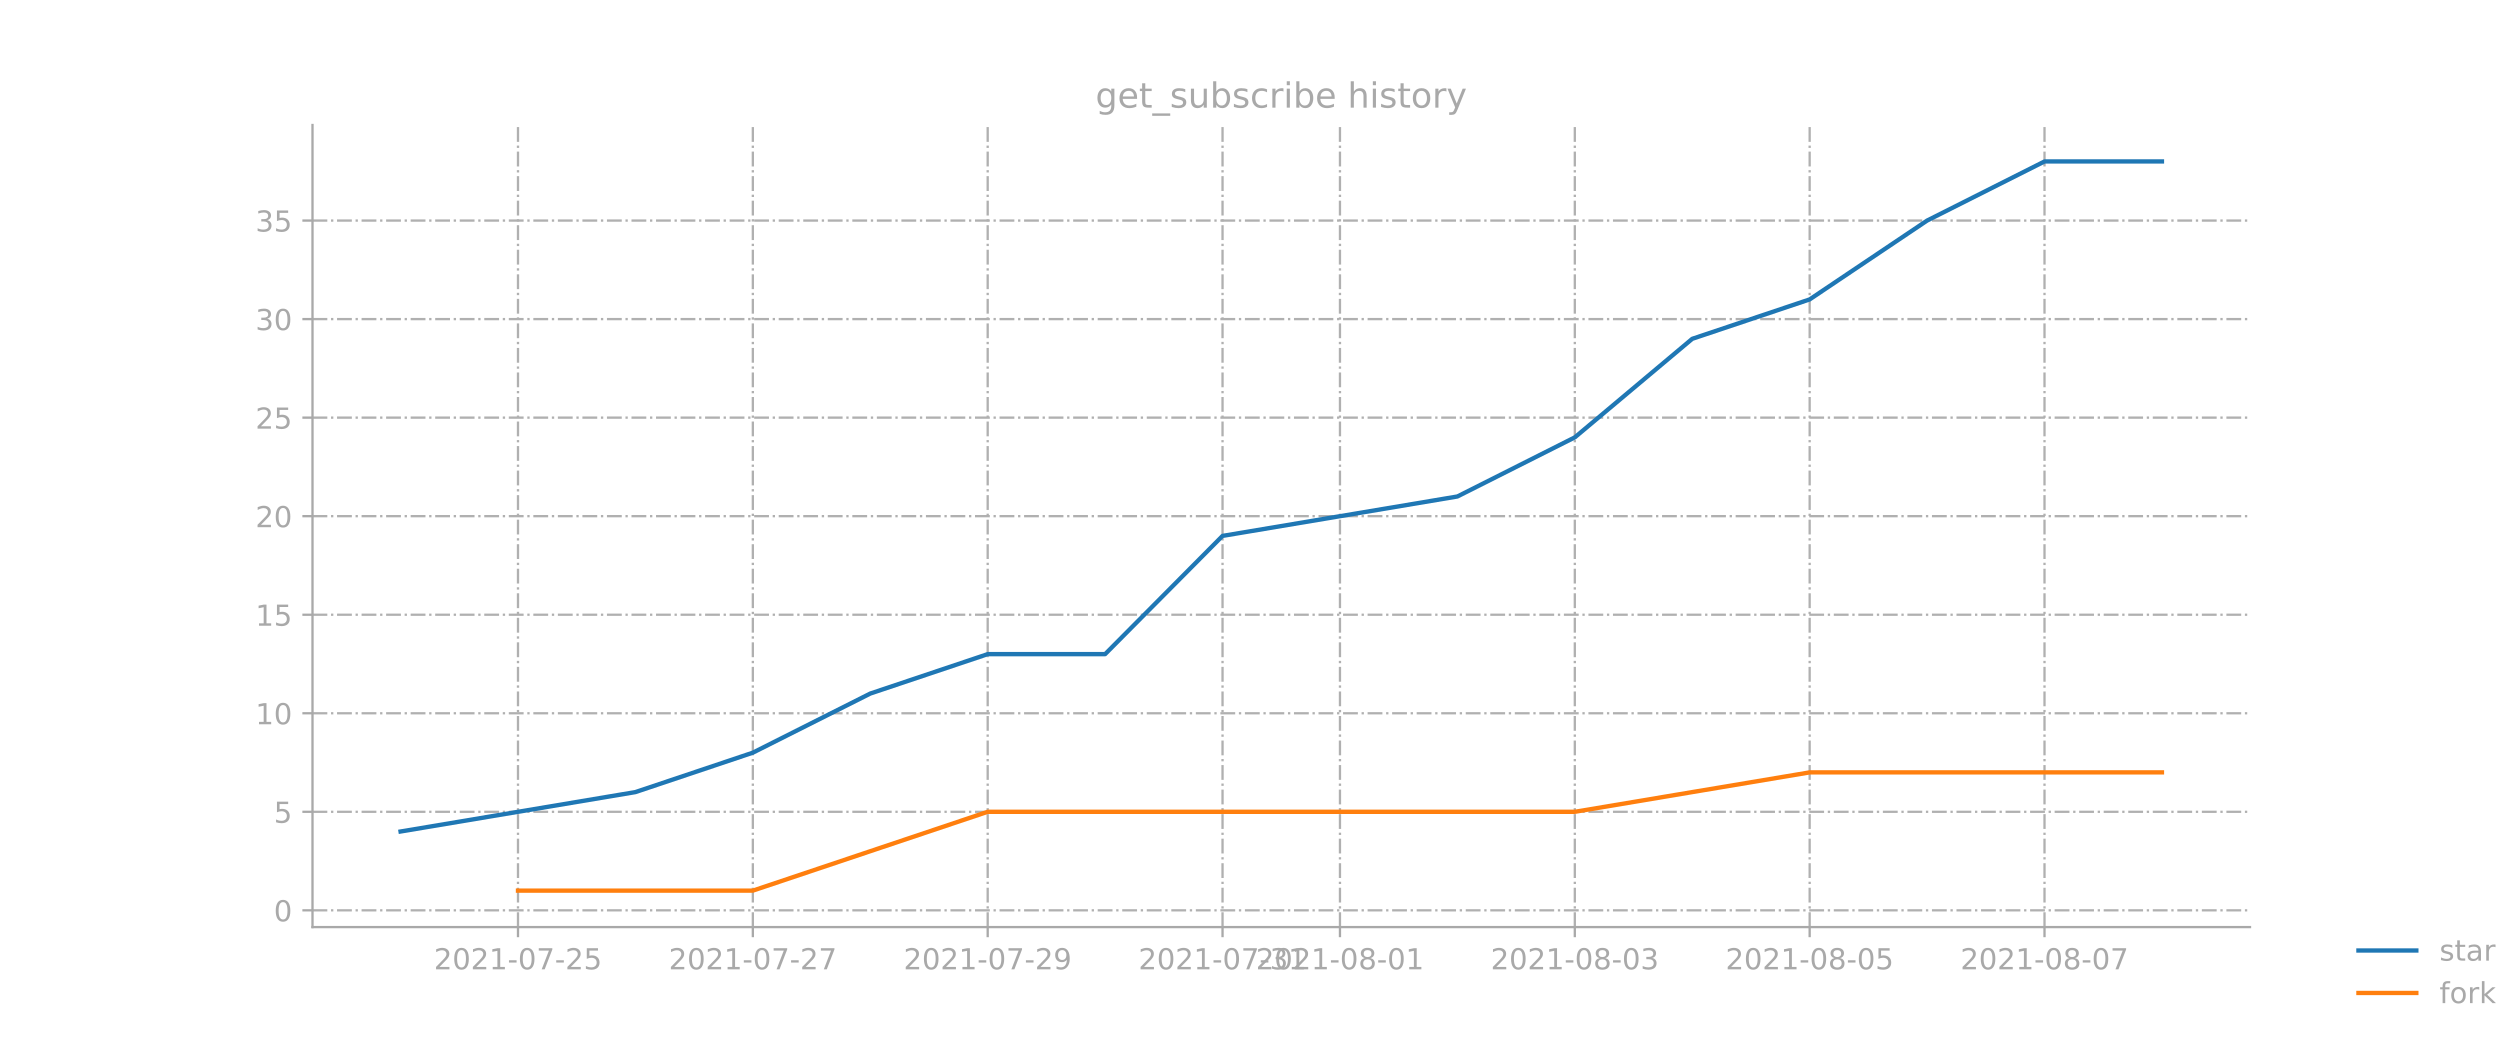
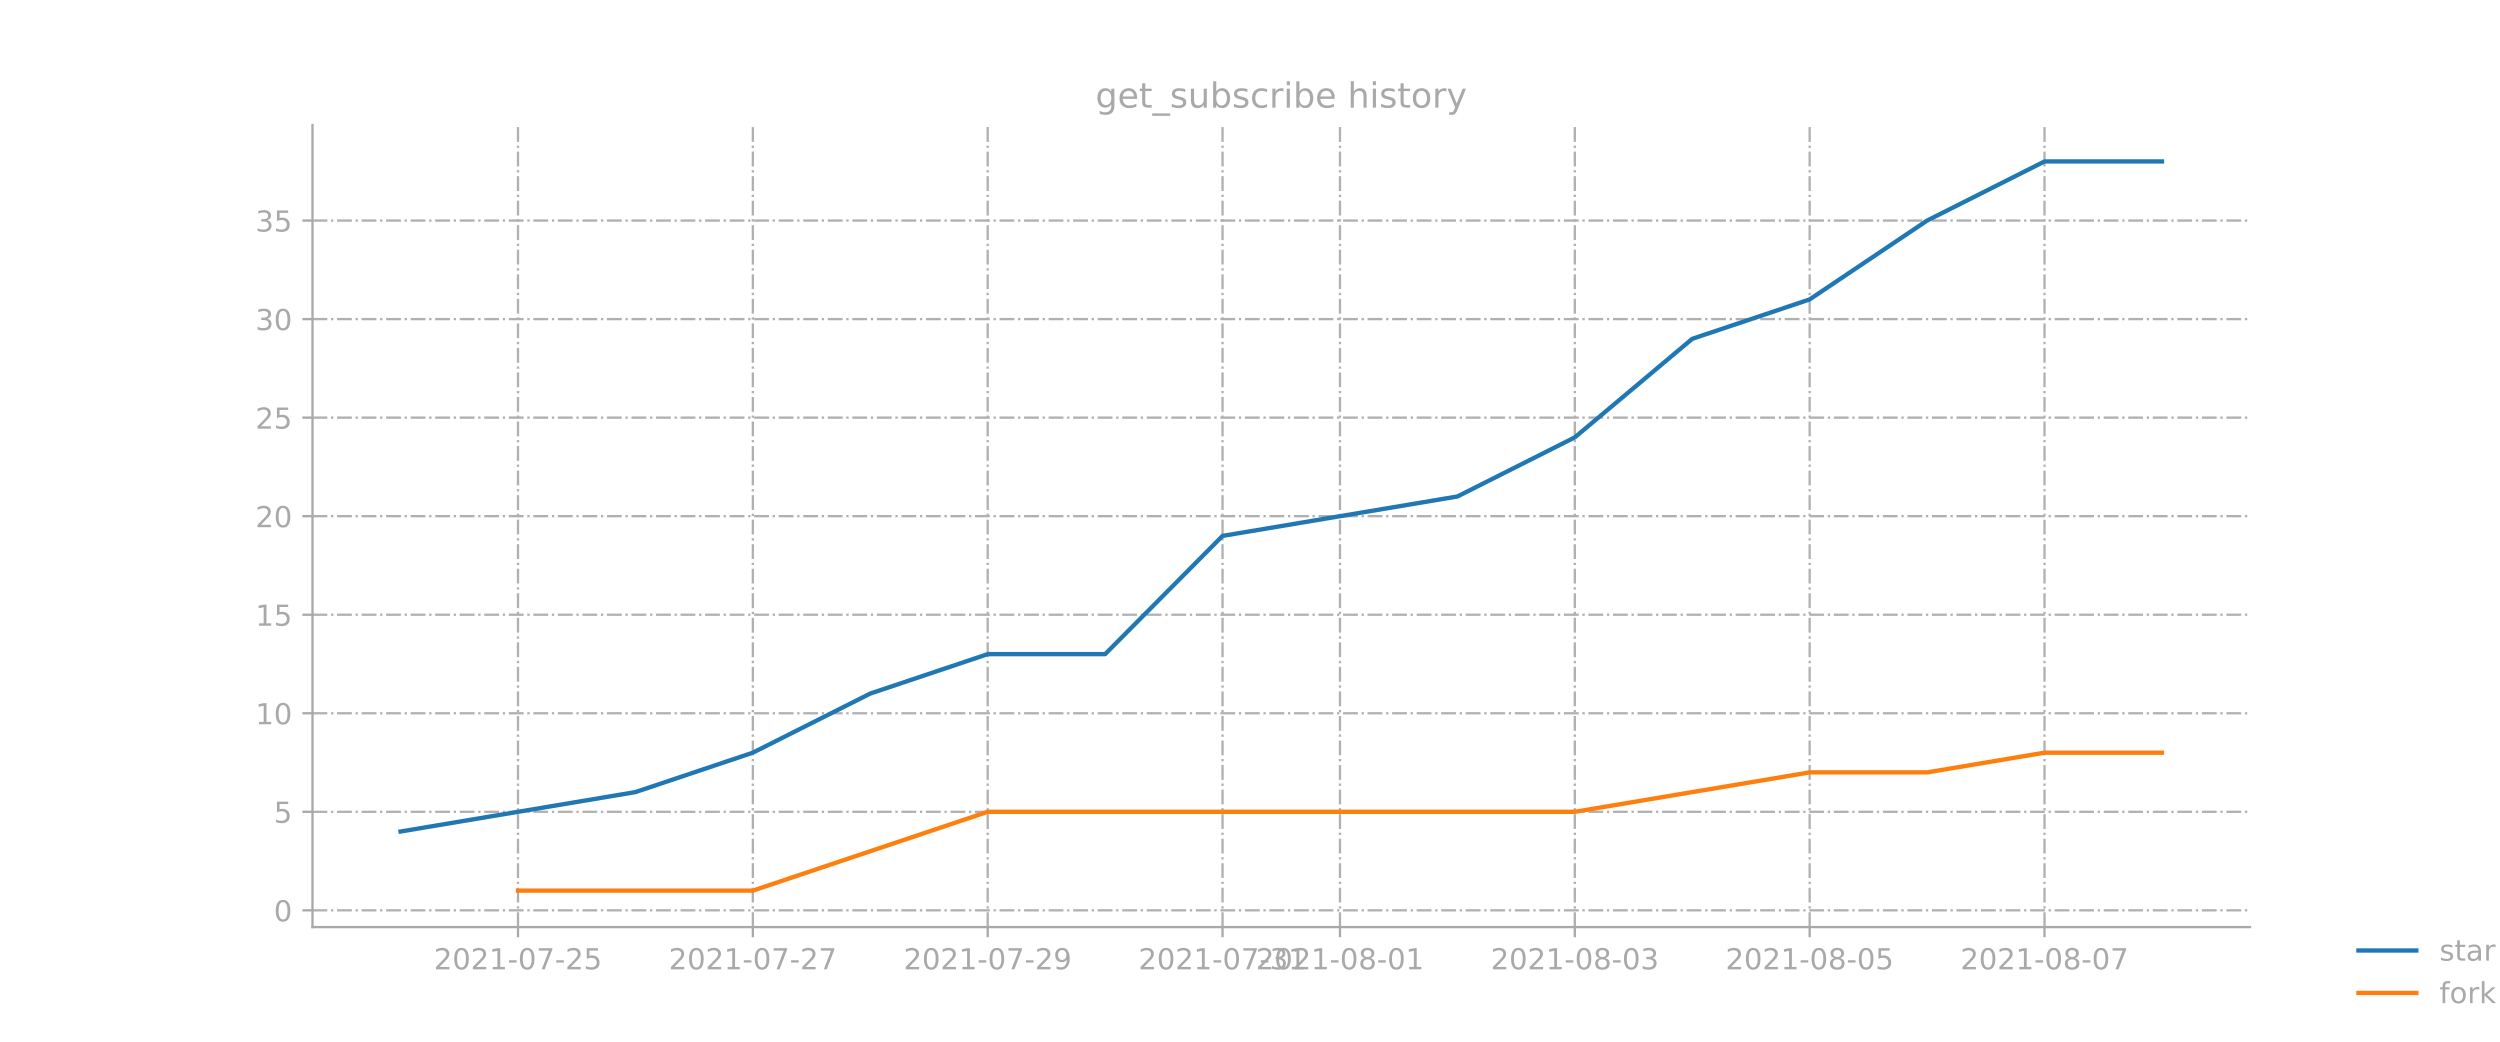
<svg xmlns="http://www.w3.org/2000/svg" xmlns:xlink="http://www.w3.org/1999/xlink" height="360pt" version="1.1" viewBox="0 0 864 360" width="864pt">
  <defs>
    <style type="text/css">*{stroke-linecap:butt;stroke-linejoin:round;}</style>
  </defs>
  <g id="figure_1">
    <g id="patch_1">
      <path d="M 0 360  L 864 360  L 864 0  L 0 0  z " style="fill:none;opacity:0;" />
    </g>
    <g id="axes_1">
      <g id="patch_2">
        <path d="M 108 320.4  L 777.6 320.4  L 777.6 43.2  L 108 43.2  z " style="fill:none;opacity:0;" />
      </g>
      <g id="matplotlib.axis_1">
        <g id="xtick_1">
          <g id="line2d_1">
-             <path clip-path="url(#p57a1e9e189)" d="M 179.018 320.4  L 179.018 43.2  " style="fill:none;stroke:#b0b0b0;stroke-dasharray:5.12,1.28,0.8,1.28;stroke-dashoffset:0;stroke-width:0.8;" />
+             <path clip-path="url(#pb3802f604f)" d="M 179.018 320.4  L 179.018 43.2  " style="fill:none;stroke:#b0b0b0;stroke-dasharray:5.12,1.28,0.8,1.28;stroke-dashoffset:0;stroke-width:0.8;" />
          </g>
          <g id="line2d_2">
            <defs>
-               <path d="M 0 0  L 0 3.5  " id="m33a01320fe" style="stroke:#a9a9a9;stroke-width:0.8;" />
+               <path d="M 0 0  L 0 3.5  " id="mb00d0c201c" style="stroke:#a9a9a9;stroke-width:0.8;" />
            </defs>
            <g>
-               <use style="fill:#a9a9a9;stroke:#a9a9a9;stroke-width:0.8;" x="179.018" xlink:href="#m33a01320fe" y="320.4" />
+               <use style="fill:#a9a9a9;stroke:#a9a9a9;stroke-width:0.8;" x="179.018" xlink:href="#mb00d0c201c" y="320.4" />
            </g>
          </g>
          <g id="text_1">
            <g style="fill:#a9a9a9;" transform="translate(149.9604 334.9984)scale(0.1 -0.1)">
              <defs>
                <path d="M 1228 531  L 3431 531  L 3431 0  L 469 0  L 469 531  Q 828 903 1448 1529  Q 2069 2156 2228 2338  Q 2531 2678 2651 2914  Q 2772 3150 2772 3378  Q 2772 3750 2511 3984  Q 2250 4219 1831 4219  Q 1534 4219 1204 4116  Q 875 4013 500 3803  L 500 4441  Q 881 4594 1212 4672  Q 1544 4750 1819 4750  Q 2544 4750 2975 4387  Q 3406 4025 3406 3419  Q 3406 3131 3298 2873  Q 3191 2616 2906 2266  Q 2828 2175 2409 1742  Q 1991 1309 1228 531  z " id="DejaVuSans-32" transform="scale(0.015625)" />
                <path d="M 2034 4250  Q 1547 4250 1301 3770  Q 1056 3291 1056 2328  Q 1056 1369 1301 889  Q 1547 409 2034 409  Q 2525 409 2770 889  Q 3016 1369 3016 2328  Q 3016 3291 2770 3770  Q 2525 4250 2034 4250  z M 2034 4750  Q 2819 4750 3233 4129  Q 3647 3509 3647 2328  Q 3647 1150 3233 529  Q 2819 -91 2034 -91  Q 1250 -91 836 529  Q 422 1150 422 2328  Q 422 3509 836 4129  Q 1250 4750 2034 4750  z " id="DejaVuSans-30" transform="scale(0.015625)" />
                <path d="M 794 531  L 1825 531  L 1825 4091  L 703 3866  L 703 4441  L 1819 4666  L 2450 4666  L 2450 531  L 3481 531  L 3481 0  L 794 0  L 794 531  z " id="DejaVuSans-31" transform="scale(0.015625)" />
                <path d="M 313 2009  L 1997 2009  L 1997 1497  L 313 1497  L 313 2009  z " id="DejaVuSans-2d" transform="scale(0.015625)" />
                <path d="M 525 4666  L 3525 4666  L 3525 4397  L 1831 0  L 1172 0  L 2766 4134  L 525 4134  L 525 4666  z " id="DejaVuSans-37" transform="scale(0.015625)" />
                <path d="M 691 4666  L 3169 4666  L 3169 4134  L 1269 4134  L 1269 2991  Q 1406 3038 1543 3061  Q 1681 3084 1819 3084  Q 2600 3084 3056 2656  Q 3513 2228 3513 1497  Q 3513 744 3044 326  Q 2575 -91 1722 -91  Q 1428 -91 1123 -41  Q 819 9 494 109  L 494 744  Q 775 591 1075 516  Q 1375 441 1709 441  Q 2250 441 2565 725  Q 2881 1009 2881 1497  Q 2881 1984 2565 2268  Q 2250 2553 1709 2553  Q 1456 2553 1204 2497  Q 953 2441 691 2322  L 691 4666  z " id="DejaVuSans-35" transform="scale(0.015625)" />
              </defs>
              <use xlink:href="#DejaVuSans-32" />
              <use x="63.623" xlink:href="#DejaVuSans-30" />
              <use x="127.246" xlink:href="#DejaVuSans-32" />
              <use x="190.869" xlink:href="#DejaVuSans-31" />
              <use x="254.492" xlink:href="#DejaVuSans-2d" />
              <use x="290.576" xlink:href="#DejaVuSans-30" />
              <use x="354.199" xlink:href="#DejaVuSans-37" />
              <use x="417.822" xlink:href="#DejaVuSans-2d" />
              <use x="453.906" xlink:href="#DejaVuSans-32" />
              <use x="517.529" xlink:href="#DejaVuSans-35" />
            </g>
          </g>
        </g>
        <g id="xtick_2">
          <g id="line2d_3">
-             <path clip-path="url(#p57a1e9e189)" d="M 260.182 320.4  L 260.182 43.2  " style="fill:none;stroke:#b0b0b0;stroke-dasharray:5.12,1.28,0.8,1.28;stroke-dashoffset:0;stroke-width:0.8;" />
+             <path clip-path="url(#pb3802f604f)" d="M 260.182 320.4  L 260.182 43.2  " style="fill:none;stroke:#b0b0b0;stroke-dasharray:5.12,1.28,0.8,1.28;stroke-dashoffset:0;stroke-width:0.8;" />
          </g>
          <g id="line2d_4">
            <g>
-               <use style="fill:#a9a9a9;stroke:#a9a9a9;stroke-width:0.8;" x="260.182" xlink:href="#m33a01320fe" y="320.4" />
+               <use style="fill:#a9a9a9;stroke:#a9a9a9;stroke-width:0.8;" x="260.182" xlink:href="#mb00d0c201c" y="320.4" />
            </g>
          </g>
          <g id="text_2">
            <g style="fill:#a9a9a9;" transform="translate(231.124 334.9984)scale(0.1 -0.1)">
              <use xlink:href="#DejaVuSans-32" />
              <use x="63.623" xlink:href="#DejaVuSans-30" />
              <use x="127.246" xlink:href="#DejaVuSans-32" />
              <use x="190.869" xlink:href="#DejaVuSans-31" />
              <use x="254.492" xlink:href="#DejaVuSans-2d" />
              <use x="290.576" xlink:href="#DejaVuSans-30" />
              <use x="354.199" xlink:href="#DejaVuSans-37" />
              <use x="417.822" xlink:href="#DejaVuSans-2d" />
              <use x="453.906" xlink:href="#DejaVuSans-32" />
              <use x="517.529" xlink:href="#DejaVuSans-37" />
            </g>
          </g>
        </g>
        <g id="xtick_3">
          <g id="line2d_5">
-             <path clip-path="url(#p57a1e9e189)" d="M 341.345 320.4  L 341.345 43.2  " style="fill:none;stroke:#b0b0b0;stroke-dasharray:5.12,1.28,0.8,1.28;stroke-dashoffset:0;stroke-width:0.8;" />
+             <path clip-path="url(#pb3802f604f)" d="M 341.345 320.4  L 341.345 43.2  " style="fill:none;stroke:#b0b0b0;stroke-dasharray:5.12,1.28,0.8,1.28;stroke-dashoffset:0;stroke-width:0.8;" />
          </g>
          <g id="line2d_6">
            <g>
-               <use style="fill:#a9a9a9;stroke:#a9a9a9;stroke-width:0.8;" x="341.345" xlink:href="#m33a01320fe" y="320.4" />
+               <use style="fill:#a9a9a9;stroke:#a9a9a9;stroke-width:0.8;" x="341.345" xlink:href="#mb00d0c201c" y="320.4" />
            </g>
          </g>
          <g id="text_3">
            <g style="fill:#a9a9a9;" transform="translate(312.2876 334.9984)scale(0.1 -0.1)">
              <defs>
                <path d="M 703 97  L 703 672  Q 941 559 1184 500  Q 1428 441 1663 441  Q 2288 441 2617 861  Q 2947 1281 2994 2138  Q 2813 1869 2534 1725  Q 2256 1581 1919 1581  Q 1219 1581 811 2004  Q 403 2428 403 3163  Q 403 3881 828 4315  Q 1253 4750 1959 4750  Q 2769 4750 3195 4129  Q 3622 3509 3622 2328  Q 3622 1225 3098 567  Q 2575 -91 1691 -91  Q 1453 -91 1209 -44  Q 966 3 703 97  z M 1959 2075  Q 2384 2075 2632 2365  Q 2881 2656 2881 3163  Q 2881 3666 2632 3958  Q 2384 4250 1959 4250  Q 1534 4250 1286 3958  Q 1038 3666 1038 3163  Q 1038 2656 1286 2365  Q 1534 2075 1959 2075  z " id="DejaVuSans-39" transform="scale(0.015625)" />
              </defs>
              <use xlink:href="#DejaVuSans-32" />
              <use x="63.623" xlink:href="#DejaVuSans-30" />
              <use x="127.246" xlink:href="#DejaVuSans-32" />
              <use x="190.869" xlink:href="#DejaVuSans-31" />
              <use x="254.492" xlink:href="#DejaVuSans-2d" />
              <use x="290.576" xlink:href="#DejaVuSans-30" />
              <use x="354.199" xlink:href="#DejaVuSans-37" />
              <use x="417.822" xlink:href="#DejaVuSans-2d" />
              <use x="453.906" xlink:href="#DejaVuSans-32" />
              <use x="517.529" xlink:href="#DejaVuSans-39" />
            </g>
          </g>
        </g>
        <g id="xtick_4">
          <g id="line2d_7">
-             <path clip-path="url(#p57a1e9e189)" d="M 422.509 320.4  L 422.509 43.2  " style="fill:none;stroke:#b0b0b0;stroke-dasharray:5.12,1.28,0.8,1.28;stroke-dashoffset:0;stroke-width:0.8;" />
+             <path clip-path="url(#pb3802f604f)" d="M 422.509 320.4  L 422.509 43.2  " style="fill:none;stroke:#b0b0b0;stroke-dasharray:5.12,1.28,0.8,1.28;stroke-dashoffset:0;stroke-width:0.8;" />
          </g>
          <g id="line2d_8">
            <g>
-               <use style="fill:#a9a9a9;stroke:#a9a9a9;stroke-width:0.8;" x="422.509" xlink:href="#m33a01320fe" y="320.4" />
+               <use style="fill:#a9a9a9;stroke:#a9a9a9;stroke-width:0.8;" x="422.509" xlink:href="#mb00d0c201c" y="320.4" />
            </g>
          </g>
          <g id="text_4">
            <g style="fill:#a9a9a9;" transform="translate(393.4513 334.9984)scale(0.1 -0.1)">
              <defs>
                <path d="M 2597 2516  Q 3050 2419 3304 2112  Q 3559 1806 3559 1356  Q 3559 666 3084 287  Q 2609 -91 1734 -91  Q 1441 -91 1130 -33  Q 819 25 488 141  L 488 750  Q 750 597 1062 519  Q 1375 441 1716 441  Q 2309 441 2620 675  Q 2931 909 2931 1356  Q 2931 1769 2642 2001  Q 2353 2234 1838 2234  L 1294 2234  L 1294 2753  L 1863 2753  Q 2328 2753 2575 2939  Q 2822 3125 2822 3475  Q 2822 3834 2567 4026  Q 2313 4219 1838 4219  Q 1578 4219 1281 4162  Q 984 4106 628 3988  L 628 4550  Q 988 4650 1302 4700  Q 1616 4750 1894 4750  Q 2613 4750 3031 4423  Q 3450 4097 3450 3541  Q 3450 3153 3228 2886  Q 3006 2619 2597 2516  z " id="DejaVuSans-33" transform="scale(0.015625)" />
              </defs>
              <use xlink:href="#DejaVuSans-32" />
              <use x="63.623" xlink:href="#DejaVuSans-30" />
              <use x="127.246" xlink:href="#DejaVuSans-32" />
              <use x="190.869" xlink:href="#DejaVuSans-31" />
              <use x="254.492" xlink:href="#DejaVuSans-2d" />
              <use x="290.576" xlink:href="#DejaVuSans-30" />
              <use x="354.199" xlink:href="#DejaVuSans-37" />
              <use x="417.822" xlink:href="#DejaVuSans-2d" />
              <use x="453.906" xlink:href="#DejaVuSans-33" />
              <use x="517.529" xlink:href="#DejaVuSans-31" />
            </g>
          </g>
        </g>
        <g id="xtick_5">
          <g id="line2d_9">
-             <path clip-path="url(#p57a1e9e189)" d="M 463.091 320.4  L 463.091 43.2  " style="fill:none;stroke:#b0b0b0;stroke-dasharray:5.12,1.28,0.8,1.28;stroke-dashoffset:0;stroke-width:0.8;" />
+             <path clip-path="url(#pb3802f604f)" d="M 463.091 320.4  L 463.091 43.2  " style="fill:none;stroke:#b0b0b0;stroke-dasharray:5.12,1.28,0.8,1.28;stroke-dashoffset:0;stroke-width:0.8;" />
          </g>
          <g id="line2d_10">
            <g>
-               <use style="fill:#a9a9a9;stroke:#a9a9a9;stroke-width:0.8;" x="463.091" xlink:href="#m33a01320fe" y="320.4" />
+               <use style="fill:#a9a9a9;stroke:#a9a9a9;stroke-width:0.8;" x="463.091" xlink:href="#mb00d0c201c" y="320.4" />
            </g>
          </g>
          <g id="text_5">
            <g style="fill:#a9a9a9;" transform="translate(434.0331 334.9984)scale(0.1 -0.1)">
              <defs>
                <path d="M 2034 2216  Q 1584 2216 1326 1975  Q 1069 1734 1069 1313  Q 1069 891 1326 650  Q 1584 409 2034 409  Q 2484 409 2743 651  Q 3003 894 3003 1313  Q 3003 1734 2745 1975  Q 2488 2216 2034 2216  z M 1403 2484  Q 997 2584 770 2862  Q 544 3141 544 3541  Q 544 4100 942 4425  Q 1341 4750 2034 4750  Q 2731 4750 3128 4425  Q 3525 4100 3525 3541  Q 3525 3141 3298 2862  Q 3072 2584 2669 2484  Q 3125 2378 3379 2068  Q 3634 1759 3634 1313  Q 3634 634 3220 271  Q 2806 -91 2034 -91  Q 1263 -91 848 271  Q 434 634 434 1313  Q 434 1759 690 2068  Q 947 2378 1403 2484  z M 1172 3481  Q 1172 3119 1398 2916  Q 1625 2713 2034 2713  Q 2441 2713 2670 2916  Q 2900 3119 2900 3481  Q 2900 3844 2670 4047  Q 2441 4250 2034 4250  Q 1625 4250 1398 4047  Q 1172 3844 1172 3481  z " id="DejaVuSans-38" transform="scale(0.015625)" />
              </defs>
              <use xlink:href="#DejaVuSans-32" />
              <use x="63.623" xlink:href="#DejaVuSans-30" />
              <use x="127.246" xlink:href="#DejaVuSans-32" />
              <use x="190.869" xlink:href="#DejaVuSans-31" />
              <use x="254.492" xlink:href="#DejaVuSans-2d" />
              <use x="290.576" xlink:href="#DejaVuSans-30" />
              <use x="354.199" xlink:href="#DejaVuSans-38" />
              <use x="417.822" xlink:href="#DejaVuSans-2d" />
              <use x="453.906" xlink:href="#DejaVuSans-30" />
              <use x="517.529" xlink:href="#DejaVuSans-31" />
            </g>
          </g>
        </g>
        <g id="xtick_6">
          <g id="line2d_11">
-             <path clip-path="url(#p57a1e9e189)" d="M 544.255 320.4  L 544.255 43.2  " style="fill:none;stroke:#b0b0b0;stroke-dasharray:5.12,1.28,0.8,1.28;stroke-dashoffset:0;stroke-width:0.8;" />
+             <path clip-path="url(#pb3802f604f)" d="M 544.255 320.4  L 544.255 43.2  " style="fill:none;stroke:#b0b0b0;stroke-dasharray:5.12,1.28,0.8,1.28;stroke-dashoffset:0;stroke-width:0.8;" />
          </g>
          <g id="line2d_12">
            <g>
-               <use style="fill:#a9a9a9;stroke:#a9a9a9;stroke-width:0.8;" x="544.255" xlink:href="#m33a01320fe" y="320.4" />
+               <use style="fill:#a9a9a9;stroke:#a9a9a9;stroke-width:0.8;" x="544.255" xlink:href="#mb00d0c201c" y="320.4" />
            </g>
          </g>
          <g id="text_6">
            <g style="fill:#a9a9a9;" transform="translate(515.1967 334.9984)scale(0.1 -0.1)">
              <use xlink:href="#DejaVuSans-32" />
              <use x="63.623" xlink:href="#DejaVuSans-30" />
              <use x="127.246" xlink:href="#DejaVuSans-32" />
              <use x="190.869" xlink:href="#DejaVuSans-31" />
              <use x="254.492" xlink:href="#DejaVuSans-2d" />
              <use x="290.576" xlink:href="#DejaVuSans-30" />
              <use x="354.199" xlink:href="#DejaVuSans-38" />
              <use x="417.822" xlink:href="#DejaVuSans-2d" />
              <use x="453.906" xlink:href="#DejaVuSans-30" />
              <use x="517.529" xlink:href="#DejaVuSans-33" />
            </g>
          </g>
        </g>
        <g id="xtick_7">
          <g id="line2d_13">
-             <path clip-path="url(#p57a1e9e189)" d="M 625.418 320.4  L 625.418 43.2  " style="fill:none;stroke:#b0b0b0;stroke-dasharray:5.12,1.28,0.8,1.28;stroke-dashoffset:0;stroke-width:0.8;" />
+             <path clip-path="url(#pb3802f604f)" d="M 625.418 320.4  L 625.418 43.2  " style="fill:none;stroke:#b0b0b0;stroke-dasharray:5.12,1.28,0.8,1.28;stroke-dashoffset:0;stroke-width:0.8;" />
          </g>
          <g id="line2d_14">
            <g>
-               <use style="fill:#a9a9a9;stroke:#a9a9a9;stroke-width:0.8;" x="625.418" xlink:href="#m33a01320fe" y="320.4" />
+               <use style="fill:#a9a9a9;stroke:#a9a9a9;stroke-width:0.8;" x="625.418" xlink:href="#mb00d0c201c" y="320.4" />
            </g>
          </g>
          <g id="text_7">
            <g style="fill:#a9a9a9;" transform="translate(596.3604 334.9984)scale(0.1 -0.1)">
              <use xlink:href="#DejaVuSans-32" />
              <use x="63.623" xlink:href="#DejaVuSans-30" />
              <use x="127.246" xlink:href="#DejaVuSans-32" />
              <use x="190.869" xlink:href="#DejaVuSans-31" />
              <use x="254.492" xlink:href="#DejaVuSans-2d" />
              <use x="290.576" xlink:href="#DejaVuSans-30" />
              <use x="354.199" xlink:href="#DejaVuSans-38" />
              <use x="417.822" xlink:href="#DejaVuSans-2d" />
              <use x="453.906" xlink:href="#DejaVuSans-30" />
              <use x="517.529" xlink:href="#DejaVuSans-35" />
            </g>
          </g>
        </g>
        <g id="xtick_8">
          <g id="line2d_15">
-             <path clip-path="url(#p57a1e9e189)" d="M 706.582 320.4  L 706.582 43.2  " style="fill:none;stroke:#b0b0b0;stroke-dasharray:5.12,1.28,0.8,1.28;stroke-dashoffset:0;stroke-width:0.8;" />
+             <path clip-path="url(#pb3802f604f)" d="M 706.582 320.4  L 706.582 43.2  " style="fill:none;stroke:#b0b0b0;stroke-dasharray:5.12,1.28,0.8,1.28;stroke-dashoffset:0;stroke-width:0.8;" />
          </g>
          <g id="line2d_16">
            <g>
-               <use style="fill:#a9a9a9;stroke:#a9a9a9;stroke-width:0.8;" x="706.582" xlink:href="#m33a01320fe" y="320.4" />
+               <use style="fill:#a9a9a9;stroke:#a9a9a9;stroke-width:0.8;" x="706.582" xlink:href="#mb00d0c201c" y="320.4" />
            </g>
          </g>
          <g id="text_8">
            <g style="fill:#a9a9a9;" transform="translate(677.524 334.9984)scale(0.1 -0.1)">
              <use xlink:href="#DejaVuSans-32" />
              <use x="63.623" xlink:href="#DejaVuSans-30" />
              <use x="127.246" xlink:href="#DejaVuSans-32" />
              <use x="190.869" xlink:href="#DejaVuSans-31" />
              <use x="254.492" xlink:href="#DejaVuSans-2d" />
              <use x="290.576" xlink:href="#DejaVuSans-30" />
              <use x="354.199" xlink:href="#DejaVuSans-38" />
              <use x="417.822" xlink:href="#DejaVuSans-2d" />
              <use x="453.906" xlink:href="#DejaVuSans-30" />
              <use x="517.529" xlink:href="#DejaVuSans-37" />
            </g>
          </g>
        </g>
      </g>
      <g id="matplotlib.axis_2">
        <g id="ytick_1">
          <g id="line2d_17">
-             <path clip-path="url(#p57a1e9e189)" d="M 108 314.611  L 777.6 314.611  " style="fill:none;stroke:#b0b0b0;stroke-dasharray:5.12,1.28,0.8,1.28;stroke-dashoffset:0;stroke-width:0.8;" />
+             <path clip-path="url(#pb3802f604f)" d="M 108 314.611  L 777.6 314.611  " style="fill:none;stroke:#b0b0b0;stroke-dasharray:5.12,1.28,0.8,1.28;stroke-dashoffset:0;stroke-width:0.8;" />
          </g>
          <g id="line2d_18">
            <defs>
-               <path d="M 0 0  L -3.5 0  " id="me8505a3f15" style="stroke:#a9a9a9;stroke-width:0.8;" />
+               <path d="M 0 0  L -3.5 0  " id="m3c88766116" style="stroke:#a9a9a9;stroke-width:0.8;" />
            </defs>
            <g>
-               <use style="fill:#a9a9a9;stroke:#a9a9a9;stroke-width:0.8;" x="108" xlink:href="#me8505a3f15" y="314.611" />
+               <use style="fill:#a9a9a9;stroke:#a9a9a9;stroke-width:0.8;" x="108" xlink:href="#m3c88766116" y="314.611" />
            </g>
          </g>
          <g id="text_9">
            <g style="fill:#a9a9a9;" transform="translate(94.6375 318.41)scale(0.1 -0.1)">
              <use xlink:href="#DejaVuSans-30" />
            </g>
          </g>
        </g>
        <g id="ytick_2">
          <g id="line2d_19">
-             <path clip-path="url(#p57a1e9e189)" d="M 108 280.557  L 777.6 280.557  " style="fill:none;stroke:#b0b0b0;stroke-dasharray:5.12,1.28,0.8,1.28;stroke-dashoffset:0;stroke-width:0.8;" />
+             <path clip-path="url(#pb3802f604f)" d="M 108 280.557  L 777.6 280.557  " style="fill:none;stroke:#b0b0b0;stroke-dasharray:5.12,1.28,0.8,1.28;stroke-dashoffset:0;stroke-width:0.8;" />
          </g>
          <g id="line2d_20">
            <g>
-               <use style="fill:#a9a9a9;stroke:#a9a9a9;stroke-width:0.8;" x="108" xlink:href="#me8505a3f15" y="280.557" />
+               <use style="fill:#a9a9a9;stroke:#a9a9a9;stroke-width:0.8;" x="108" xlink:href="#m3c88766116" y="280.557" />
            </g>
          </g>
          <g id="text_10">
            <g style="fill:#a9a9a9;" transform="translate(94.6375 284.356)scale(0.1 -0.1)">
              <use xlink:href="#DejaVuSans-35" />
            </g>
          </g>
        </g>
        <g id="ytick_3">
          <g id="line2d_21">
-             <path clip-path="url(#p57a1e9e189)" d="M 108 246.503  L 777.6 246.503  " style="fill:none;stroke:#b0b0b0;stroke-dasharray:5.12,1.28,0.8,1.28;stroke-dashoffset:0;stroke-width:0.8;" />
+             <path clip-path="url(#pb3802f604f)" d="M 108 246.503  L 777.6 246.503  " style="fill:none;stroke:#b0b0b0;stroke-dasharray:5.12,1.28,0.8,1.28;stroke-dashoffset:0;stroke-width:0.8;" />
          </g>
          <g id="line2d_22">
            <g>
-               <use style="fill:#a9a9a9;stroke:#a9a9a9;stroke-width:0.8;" x="108" xlink:href="#me8505a3f15" y="246.503" />
+               <use style="fill:#a9a9a9;stroke:#a9a9a9;stroke-width:0.8;" x="108" xlink:href="#m3c88766116" y="246.503" />
            </g>
          </g>
          <g id="text_11">
            <g style="fill:#a9a9a9;" transform="translate(88.275 250.3019)scale(0.1 -0.1)">
              <use xlink:href="#DejaVuSans-31" />
              <use x="63.623" xlink:href="#DejaVuSans-30" />
            </g>
          </g>
        </g>
        <g id="ytick_4">
          <g id="line2d_23">
-             <path clip-path="url(#p57a1e9e189)" d="M 108 212.449  L 777.6 212.449  " style="fill:none;stroke:#b0b0b0;stroke-dasharray:5.12,1.28,0.8,1.28;stroke-dashoffset:0;stroke-width:0.8;" />
+             <path clip-path="url(#pb3802f604f)" d="M 108 212.449  L 777.6 212.449  " style="fill:none;stroke:#b0b0b0;stroke-dasharray:5.12,1.28,0.8,1.28;stroke-dashoffset:0;stroke-width:0.8;" />
          </g>
          <g id="line2d_24">
            <g>
-               <use style="fill:#a9a9a9;stroke:#a9a9a9;stroke-width:0.8;" x="108" xlink:href="#me8505a3f15" y="212.449" />
+               <use style="fill:#a9a9a9;stroke:#a9a9a9;stroke-width:0.8;" x="108" xlink:href="#m3c88766116" y="212.449" />
            </g>
          </g>
          <g id="text_12">
            <g style="fill:#a9a9a9;" transform="translate(88.275 216.2479)scale(0.1 -0.1)">
              <use xlink:href="#DejaVuSans-31" />
              <use x="63.623" xlink:href="#DejaVuSans-35" />
            </g>
          </g>
        </g>
        <g id="ytick_5">
          <g id="line2d_25">
-             <path clip-path="url(#p57a1e9e189)" d="M 108 178.395  L 777.6 178.395  " style="fill:none;stroke:#b0b0b0;stroke-dasharray:5.12,1.28,0.8,1.28;stroke-dashoffset:0;stroke-width:0.8;" />
+             <path clip-path="url(#pb3802f604f)" d="M 108 178.395  L 777.6 178.395  " style="fill:none;stroke:#b0b0b0;stroke-dasharray:5.12,1.28,0.8,1.28;stroke-dashoffset:0;stroke-width:0.8;" />
          </g>
          <g id="line2d_26">
            <g>
-               <use style="fill:#a9a9a9;stroke:#a9a9a9;stroke-width:0.8;" x="108" xlink:href="#me8505a3f15" y="178.395" />
+               <use style="fill:#a9a9a9;stroke:#a9a9a9;stroke-width:0.8;" x="108" xlink:href="#m3c88766116" y="178.395" />
            </g>
          </g>
          <g id="text_13">
            <g style="fill:#a9a9a9;" transform="translate(88.275 182.1938)scale(0.1 -0.1)">
              <use xlink:href="#DejaVuSans-32" />
              <use x="63.623" xlink:href="#DejaVuSans-30" />
            </g>
          </g>
        </g>
        <g id="ytick_6">
          <g id="line2d_27">
-             <path clip-path="url(#p57a1e9e189)" d="M 108 144.341  L 777.6 144.341  " style="fill:none;stroke:#b0b0b0;stroke-dasharray:5.12,1.28,0.8,1.28;stroke-dashoffset:0;stroke-width:0.8;" />
+             <path clip-path="url(#pb3802f604f)" d="M 108 144.341  L 777.6 144.341  " style="fill:none;stroke:#b0b0b0;stroke-dasharray:5.12,1.28,0.8,1.28;stroke-dashoffset:0;stroke-width:0.8;" />
          </g>
          <g id="line2d_28">
            <g>
-               <use style="fill:#a9a9a9;stroke:#a9a9a9;stroke-width:0.8;" x="108" xlink:href="#me8505a3f15" y="144.341" />
+               <use style="fill:#a9a9a9;stroke:#a9a9a9;stroke-width:0.8;" x="108" xlink:href="#m3c88766116" y="144.341" />
            </g>
          </g>
          <g id="text_14">
            <g style="fill:#a9a9a9;" transform="translate(88.275 148.1398)scale(0.1 -0.1)">
              <use xlink:href="#DejaVuSans-32" />
              <use x="63.623" xlink:href="#DejaVuSans-35" />
            </g>
          </g>
        </g>
        <g id="ytick_7">
          <g id="line2d_29">
-             <path clip-path="url(#p57a1e9e189)" d="M 108 110.286  L 777.6 110.286  " style="fill:none;stroke:#b0b0b0;stroke-dasharray:5.12,1.28,0.8,1.28;stroke-dashoffset:0;stroke-width:0.8;" />
+             <path clip-path="url(#pb3802f604f)" d="M 108 110.286  L 777.6 110.286  " style="fill:none;stroke:#b0b0b0;stroke-dasharray:5.12,1.28,0.8,1.28;stroke-dashoffset:0;stroke-width:0.8;" />
          </g>
          <g id="line2d_30">
            <g>
-               <use style="fill:#a9a9a9;stroke:#a9a9a9;stroke-width:0.8;" x="108" xlink:href="#me8505a3f15" y="110.286" />
+               <use style="fill:#a9a9a9;stroke:#a9a9a9;stroke-width:0.8;" x="108" xlink:href="#m3c88766116" y="110.286" />
            </g>
          </g>
          <g id="text_15">
            <g style="fill:#a9a9a9;" transform="translate(88.275 114.0857)scale(0.1 -0.1)">
              <use xlink:href="#DejaVuSans-33" />
              <use x="63.623" xlink:href="#DejaVuSans-30" />
            </g>
          </g>
        </g>
        <g id="ytick_8">
          <g id="line2d_31">
-             <path clip-path="url(#p57a1e9e189)" d="M 108 76.232  L 777.6 76.232  " style="fill:none;stroke:#b0b0b0;stroke-dasharray:5.12,1.28,0.8,1.28;stroke-dashoffset:0;stroke-width:0.8;" />
+             <path clip-path="url(#pb3802f604f)" d="M 108 76.232  L 777.6 76.232  " style="fill:none;stroke:#b0b0b0;stroke-dasharray:5.12,1.28,0.8,1.28;stroke-dashoffset:0;stroke-width:0.8;" />
          </g>
          <g id="line2d_32">
            <g>
-               <use style="fill:#a9a9a9;stroke:#a9a9a9;stroke-width:0.8;" x="108" xlink:href="#me8505a3f15" y="76.232" />
+               <use style="fill:#a9a9a9;stroke:#a9a9a9;stroke-width:0.8;" x="108" xlink:href="#m3c88766116" y="76.232" />
            </g>
          </g>
          <g id="text_16">
            <g style="fill:#a9a9a9;" transform="translate(88.275 80.03165)scale(0.1 -0.1)">
              <use xlink:href="#DejaVuSans-33" />
              <use x="63.623" xlink:href="#DejaVuSans-35" />
            </g>
          </g>
        </g>
      </g>
      <g id="line2d_33">
-         <path clip-path="url(#p57a1e9e189)" d="M 138.436 287.368  L 179.018 280.557  L 219.6 273.746  L 260.182 260.124  L 300.764 239.692  L 341.345 226.07  L 381.927 226.07  L 422.509 185.205  L 463.091 178.395  L 503.673 171.584  L 544.255 151.151  L 584.836 117.097  L 625.418 103.476  L 666 76.232  L 706.582 55.8  L 747.164 55.8  " style="fill:none;stroke:#1f77b4;stroke-linecap:square;stroke-width:1.5;" />
+         <path clip-path="url(#pb3802f604f)" d="M 138.436 287.368  L 179.018 280.557  L 219.6 273.746  L 260.182 260.124  L 300.764 239.692  L 341.345 226.07  L 381.927 226.07  L 422.509 185.205  L 463.091 178.395  L 503.673 171.584  L 544.255 151.151  L 584.836 117.097  L 625.418 103.476  L 666 76.232  L 706.582 55.8  L 747.164 55.8  " style="fill:none;stroke:#1f77b4;stroke-linecap:square;stroke-width:1.5;" />
      </g>
      <g id="line2d_34">
-         <path clip-path="url(#p57a1e9e189)" d="M 179.018 307.8  L 219.6 307.8  L 260.182 307.8  L 300.764 294.178  L 341.345 280.557  L 381.927 280.557  L 422.509 280.557  L 463.091 280.557  L 503.673 280.557  L 544.255 280.557  L 584.836 273.746  L 625.418 266.935  L 666 266.935  L 706.582 266.935  L 747.164 266.935  " style="fill:none;stroke:#ff7f0e;stroke-linecap:square;stroke-width:1.5;" />
+         <path clip-path="url(#pb3802f604f)" d="M 179.018 307.8  L 219.6 307.8  L 260.182 307.8  L 300.764 294.178  L 341.345 280.557  L 381.927 280.557  L 422.509 280.557  L 463.091 280.557  L 503.673 280.557  L 544.255 280.557  L 584.836 273.746  L 625.418 266.935  L 666 266.935  L 706.582 260.124  L 747.164 260.124  " style="fill:none;stroke:#ff7f0e;stroke-linecap:square;stroke-width:1.5;" />
      </g>
      <g id="patch_3">
        <path d="M 108 320.4  L 108 43.2  " style="fill:none;stroke:#a9a9a9;stroke-linecap:square;stroke-linejoin:miter;stroke-width:0.8;" />
      </g>
      <g id="patch_4">
        <path d="M 777.6 320.4  L 777.6 43.2  " style="fill:none;" />
      </g>
      <g id="patch_5">
        <path d="M 108 320.4  L 777.6 320.4  " style="fill:none;stroke:#a9a9a9;stroke-linecap:square;stroke-linejoin:miter;stroke-width:0.8;" />
      </g>
      <g id="patch_6">
        <path d="M 108 43.2  L 777.6 43.2  " style="fill:none;" />
      </g>
      <g id="text_17">
        <g style="fill:#a9a9a9;" transform="translate(378.6075 37.2)scale(0.12 -0.12)">
          <defs>
            <path d="M 2906 1791  Q 2906 2416 2648 2759  Q 2391 3103 1925 3103  Q 1463 3103 1205 2759  Q 947 2416 947 1791  Q 947 1169 1205 825  Q 1463 481 1925 481  Q 2391 481 2648 825  Q 2906 1169 2906 1791  z M 3481 434  Q 3481 -459 3084 -895  Q 2688 -1331 1869 -1331  Q 1566 -1331 1297 -1286  Q 1028 -1241 775 -1147  L 775 -588  Q 1028 -725 1275 -790  Q 1522 -856 1778 -856  Q 2344 -856 2625 -561  Q 2906 -266 2906 331  L 2906 616  Q 2728 306 2450 153  Q 2172 0 1784 0  Q 1141 0 747 490  Q 353 981 353 1791  Q 353 2603 747 3093  Q 1141 3584 1784 3584  Q 2172 3584 2450 3431  Q 2728 3278 2906 2969  L 2906 3500  L 3481 3500  L 3481 434  z " id="DejaVuSans-67" transform="scale(0.015625)" />
            <path d="M 3597 1894  L 3597 1613  L 953 1613  Q 991 1019 1311 708  Q 1631 397 2203 397  Q 2534 397 2845 478  Q 3156 559 3463 722  L 3463 178  Q 3153 47 2828 -22  Q 2503 -91 2169 -91  Q 1331 -91 842 396  Q 353 884 353 1716  Q 353 2575 817 3079  Q 1281 3584 2069 3584  Q 2775 3584 3186 3129  Q 3597 2675 3597 1894  z M 3022 2063  Q 3016 2534 2758 2815  Q 2500 3097 2075 3097  Q 1594 3097 1305 2825  Q 1016 2553 972 2059  L 3022 2063  z " id="DejaVuSans-65" transform="scale(0.015625)" />
            <path d="M 1172 4494  L 1172 3500  L 2356 3500  L 2356 3053  L 1172 3053  L 1172 1153  Q 1172 725 1289 603  Q 1406 481 1766 481  L 2356 481  L 2356 0  L 1766 0  Q 1100 0 847 248  Q 594 497 594 1153  L 594 3053  L 172 3053  L 172 3500  L 594 3500  L 594 4494  L 1172 4494  z " id="DejaVuSans-74" transform="scale(0.015625)" />
            <path d="M 3263 -1063  L 3263 -1509  L -63 -1509  L -63 -1063  L 3263 -1063  z " id="DejaVuSans-5f" transform="scale(0.015625)" />
            <path d="M 2834 3397  L 2834 2853  Q 2591 2978 2328 3040  Q 2066 3103 1784 3103  Q 1356 3103 1142 2972  Q 928 2841 928 2578  Q 928 2378 1081 2264  Q 1234 2150 1697 2047  L 1894 2003  Q 2506 1872 2764 1633  Q 3022 1394 3022 966  Q 3022 478 2636 193  Q 2250 -91 1575 -91  Q 1294 -91 989 -36  Q 684 19 347 128  L 347 722  Q 666 556 975 473  Q 1284 391 1588 391  Q 1994 391 2212 530  Q 2431 669 2431 922  Q 2431 1156 2273 1281  Q 2116 1406 1581 1522  L 1381 1569  Q 847 1681 609 1914  Q 372 2147 372 2553  Q 372 3047 722 3315  Q 1072 3584 1716 3584  Q 2034 3584 2315 3537  Q 2597 3491 2834 3397  z " id="DejaVuSans-73" transform="scale(0.015625)" />
            <path d="M 544 1381  L 544 3500  L 1119 3500  L 1119 1403  Q 1119 906 1312 657  Q 1506 409 1894 409  Q 2359 409 2629 706  Q 2900 1003 2900 1516  L 2900 3500  L 3475 3500  L 3475 0  L 2900 0  L 2900 538  Q 2691 219 2414 64  Q 2138 -91 1772 -91  Q 1169 -91 856 284  Q 544 659 544 1381  z M 1991 3584  L 1991 3584  z " id="DejaVuSans-75" transform="scale(0.015625)" />
            <path d="M 3116 1747  Q 3116 2381 2855 2742  Q 2594 3103 2138 3103  Q 1681 3103 1420 2742  Q 1159 2381 1159 1747  Q 1159 1113 1420 752  Q 1681 391 2138 391  Q 2594 391 2855 752  Q 3116 1113 3116 1747  z M 1159 2969  Q 1341 3281 1617 3432  Q 1894 3584 2278 3584  Q 2916 3584 3314 3078  Q 3713 2572 3713 1747  Q 3713 922 3314 415  Q 2916 -91 2278 -91  Q 1894 -91 1617 61  Q 1341 213 1159 525  L 1159 0  L 581 0  L 581 4863  L 1159 4863  L 1159 2969  z " id="DejaVuSans-62" transform="scale(0.015625)" />
            <path d="M 3122 3366  L 3122 2828  Q 2878 2963 2633 3030  Q 2388 3097 2138 3097  Q 1578 3097 1268 2742  Q 959 2388 959 1747  Q 959 1106 1268 751  Q 1578 397 2138 397  Q 2388 397 2633 464  Q 2878 531 3122 666  L 3122 134  Q 2881 22 2623 -34  Q 2366 -91 2075 -91  Q 1284 -91 818 406  Q 353 903 353 1747  Q 353 2603 823 3093  Q 1294 3584 2113 3584  Q 2378 3584 2631 3529  Q 2884 3475 3122 3366  z " id="DejaVuSans-63" transform="scale(0.015625)" />
            <path d="M 2631 2963  Q 2534 3019 2420 3045  Q 2306 3072 2169 3072  Q 1681 3072 1420 2755  Q 1159 2438 1159 1844  L 1159 0  L 581 0  L 581 3500  L 1159 3500  L 1159 2956  Q 1341 3275 1631 3429  Q 1922 3584 2338 3584  Q 2397 3584 2469 3576  Q 2541 3569 2628 3553  L 2631 2963  z " id="DejaVuSans-72" transform="scale(0.015625)" />
            <path d="M 603 3500  L 1178 3500  L 1178 0  L 603 0  L 603 3500  z M 603 4863  L 1178 4863  L 1178 4134  L 603 4134  L 603 4863  z " id="DejaVuSans-69" transform="scale(0.015625)" />
            <path id="DejaVuSans-20" transform="scale(0.015625)" />
            <path d="M 3513 2113  L 3513 0  L 2938 0  L 2938 2094  Q 2938 2591 2744 2837  Q 2550 3084 2163 3084  Q 1697 3084 1428 2787  Q 1159 2491 1159 1978  L 1159 0  L 581 0  L 581 4863  L 1159 4863  L 1159 2956  Q 1366 3272 1645 3428  Q 1925 3584 2291 3584  Q 2894 3584 3203 3211  Q 3513 2838 3513 2113  z " id="DejaVuSans-68" transform="scale(0.015625)" />
            <path d="M 1959 3097  Q 1497 3097 1228 2736  Q 959 2375 959 1747  Q 959 1119 1226 758  Q 1494 397 1959 397  Q 2419 397 2687 759  Q 2956 1122 2956 1747  Q 2956 2369 2687 2733  Q 2419 3097 1959 3097  z M 1959 3584  Q 2709 3584 3137 3096  Q 3566 2609 3566 1747  Q 3566 888 3137 398  Q 2709 -91 1959 -91  Q 1206 -91 779 398  Q 353 888 353 1747  Q 353 2609 779 3096  Q 1206 3584 1959 3584  z " id="DejaVuSans-6f" transform="scale(0.015625)" />
            <path d="M 2059 -325  Q 1816 -950 1584 -1140  Q 1353 -1331 966 -1331  L 506 -1331  L 506 -850  L 844 -850  Q 1081 -850 1212 -737  Q 1344 -625 1503 -206  L 1606 56  L 191 3500  L 800 3500  L 1894 763  L 2988 3500  L 3597 3500  L 2059 -325  z " id="DejaVuSans-79" transform="scale(0.015625)" />
          </defs>
          <use xlink:href="#DejaVuSans-67" />
          <use x="63.477" xlink:href="#DejaVuSans-65" />
          <use x="125" xlink:href="#DejaVuSans-74" />
          <use x="164.209" xlink:href="#DejaVuSans-5f" />
          <use x="214.209" xlink:href="#DejaVuSans-73" />
          <use x="266.309" xlink:href="#DejaVuSans-75" />
          <use x="329.688" xlink:href="#DejaVuSans-62" />
          <use x="393.164" xlink:href="#DejaVuSans-73" />
          <use x="445.264" xlink:href="#DejaVuSans-63" />
          <use x="500.244" xlink:href="#DejaVuSans-72" />
          <use x="541.357" xlink:href="#DejaVuSans-69" />
          <use x="569.141" xlink:href="#DejaVuSans-62" />
          <use x="632.617" xlink:href="#DejaVuSans-65" />
          <use x="694.141" xlink:href="#DejaVuSans-20" />
          <use x="725.928" xlink:href="#DejaVuSans-68" />
          <use x="789.307" xlink:href="#DejaVuSans-69" />
          <use x="817.09" xlink:href="#DejaVuSans-73" />
          <use x="869.189" xlink:href="#DejaVuSans-74" />
          <use x="908.398" xlink:href="#DejaVuSans-6f" />
          <use x="969.58" xlink:href="#DejaVuSans-72" />
          <use x="1010.693" xlink:href="#DejaVuSans-79" />
        </g>
      </g>
      <g id="legend_1">
        <g id="line2d_35">
          <path d="M 815.08 328.498  L 835.08 328.498  " style="fill:none;stroke:#1f77b4;stroke-linecap:square;stroke-width:1.5;" />
        </g>
        <g id="line2d_36" />
        <g id="text_18">
          <g style="fill:#a9a9a9;" transform="translate(843.08 331.9984)scale(0.1 -0.1)">
            <defs>
              <path d="M 2194 1759  Q 1497 1759 1228 1600  Q 959 1441 959 1056  Q 959 750 1161 570  Q 1363 391 1709 391  Q 2188 391 2477 730  Q 2766 1069 2766 1631  L 2766 1759  L 2194 1759  z M 3341 1997  L 3341 0  L 2766 0  L 2766 531  Q 2569 213 2275 61  Q 1981 -91 1556 -91  Q 1019 -91 701 211  Q 384 513 384 1019  Q 384 1609 779 1909  Q 1175 2209 1959 2209  L 2766 2209  L 2766 2266  Q 2766 2663 2505 2880  Q 2244 3097 1772 3097  Q 1472 3097 1187 3025  Q 903 2953 641 2809  L 641 3341  Q 956 3463 1253 3523  Q 1550 3584 1831 3584  Q 2591 3584 2966 3190  Q 3341 2797 3341 1997  z " id="DejaVuSans-61" transform="scale(0.015625)" />
            </defs>
            <use xlink:href="#DejaVuSans-73" />
            <use x="52.1" xlink:href="#DejaVuSans-74" />
            <use x="91.309" xlink:href="#DejaVuSans-61" />
            <use x="152.588" xlink:href="#DejaVuSans-72" />
          </g>
        </g>
        <g id="line2d_37">
          <path d="M 815.08 343.177  L 835.08 343.177  " style="fill:none;stroke:#ff7f0e;stroke-linecap:square;stroke-width:1.5;" />
        </g>
        <g id="line2d_38" />
        <g id="text_19">
          <g style="fill:#a9a9a9;" transform="translate(843.08 346.6766)scale(0.1 -0.1)">
            <defs>
              <path d="M 2375 4863  L 2375 4384  L 1825 4384  Q 1516 4384 1395 4259  Q 1275 4134 1275 3809  L 1275 3500  L 2222 3500  L 2222 3053  L 1275 3053  L 1275 0  L 697 0  L 697 3053  L 147 3053  L 147 3500  L 697 3500  L 697 3744  Q 697 4328 969 4595  Q 1241 4863 1831 4863  L 2375 4863  z " id="DejaVuSans-66" transform="scale(0.015625)" />
              <path d="M 581 4863  L 1159 4863  L 1159 1991  L 2875 3500  L 3609 3500  L 1753 1863  L 3688 0  L 2938 0  L 1159 1709  L 1159 0  L 581 0  L 581 4863  z " id="DejaVuSans-6b" transform="scale(0.015625)" />
            </defs>
            <use xlink:href="#DejaVuSans-66" />
            <use x="35.205" xlink:href="#DejaVuSans-6f" />
            <use x="96.387" xlink:href="#DejaVuSans-72" />
            <use x="137.5" xlink:href="#DejaVuSans-6b" />
          </g>
        </g>
      </g>
    </g>
  </g>
  <defs>
-     <clipPath id="p57a1e9e189">
+     <clipPath id="pb3802f604f">
      <rect height="277.2" width="669.6" x="108" y="43.2" />
    </clipPath>
  </defs>
</svg>
